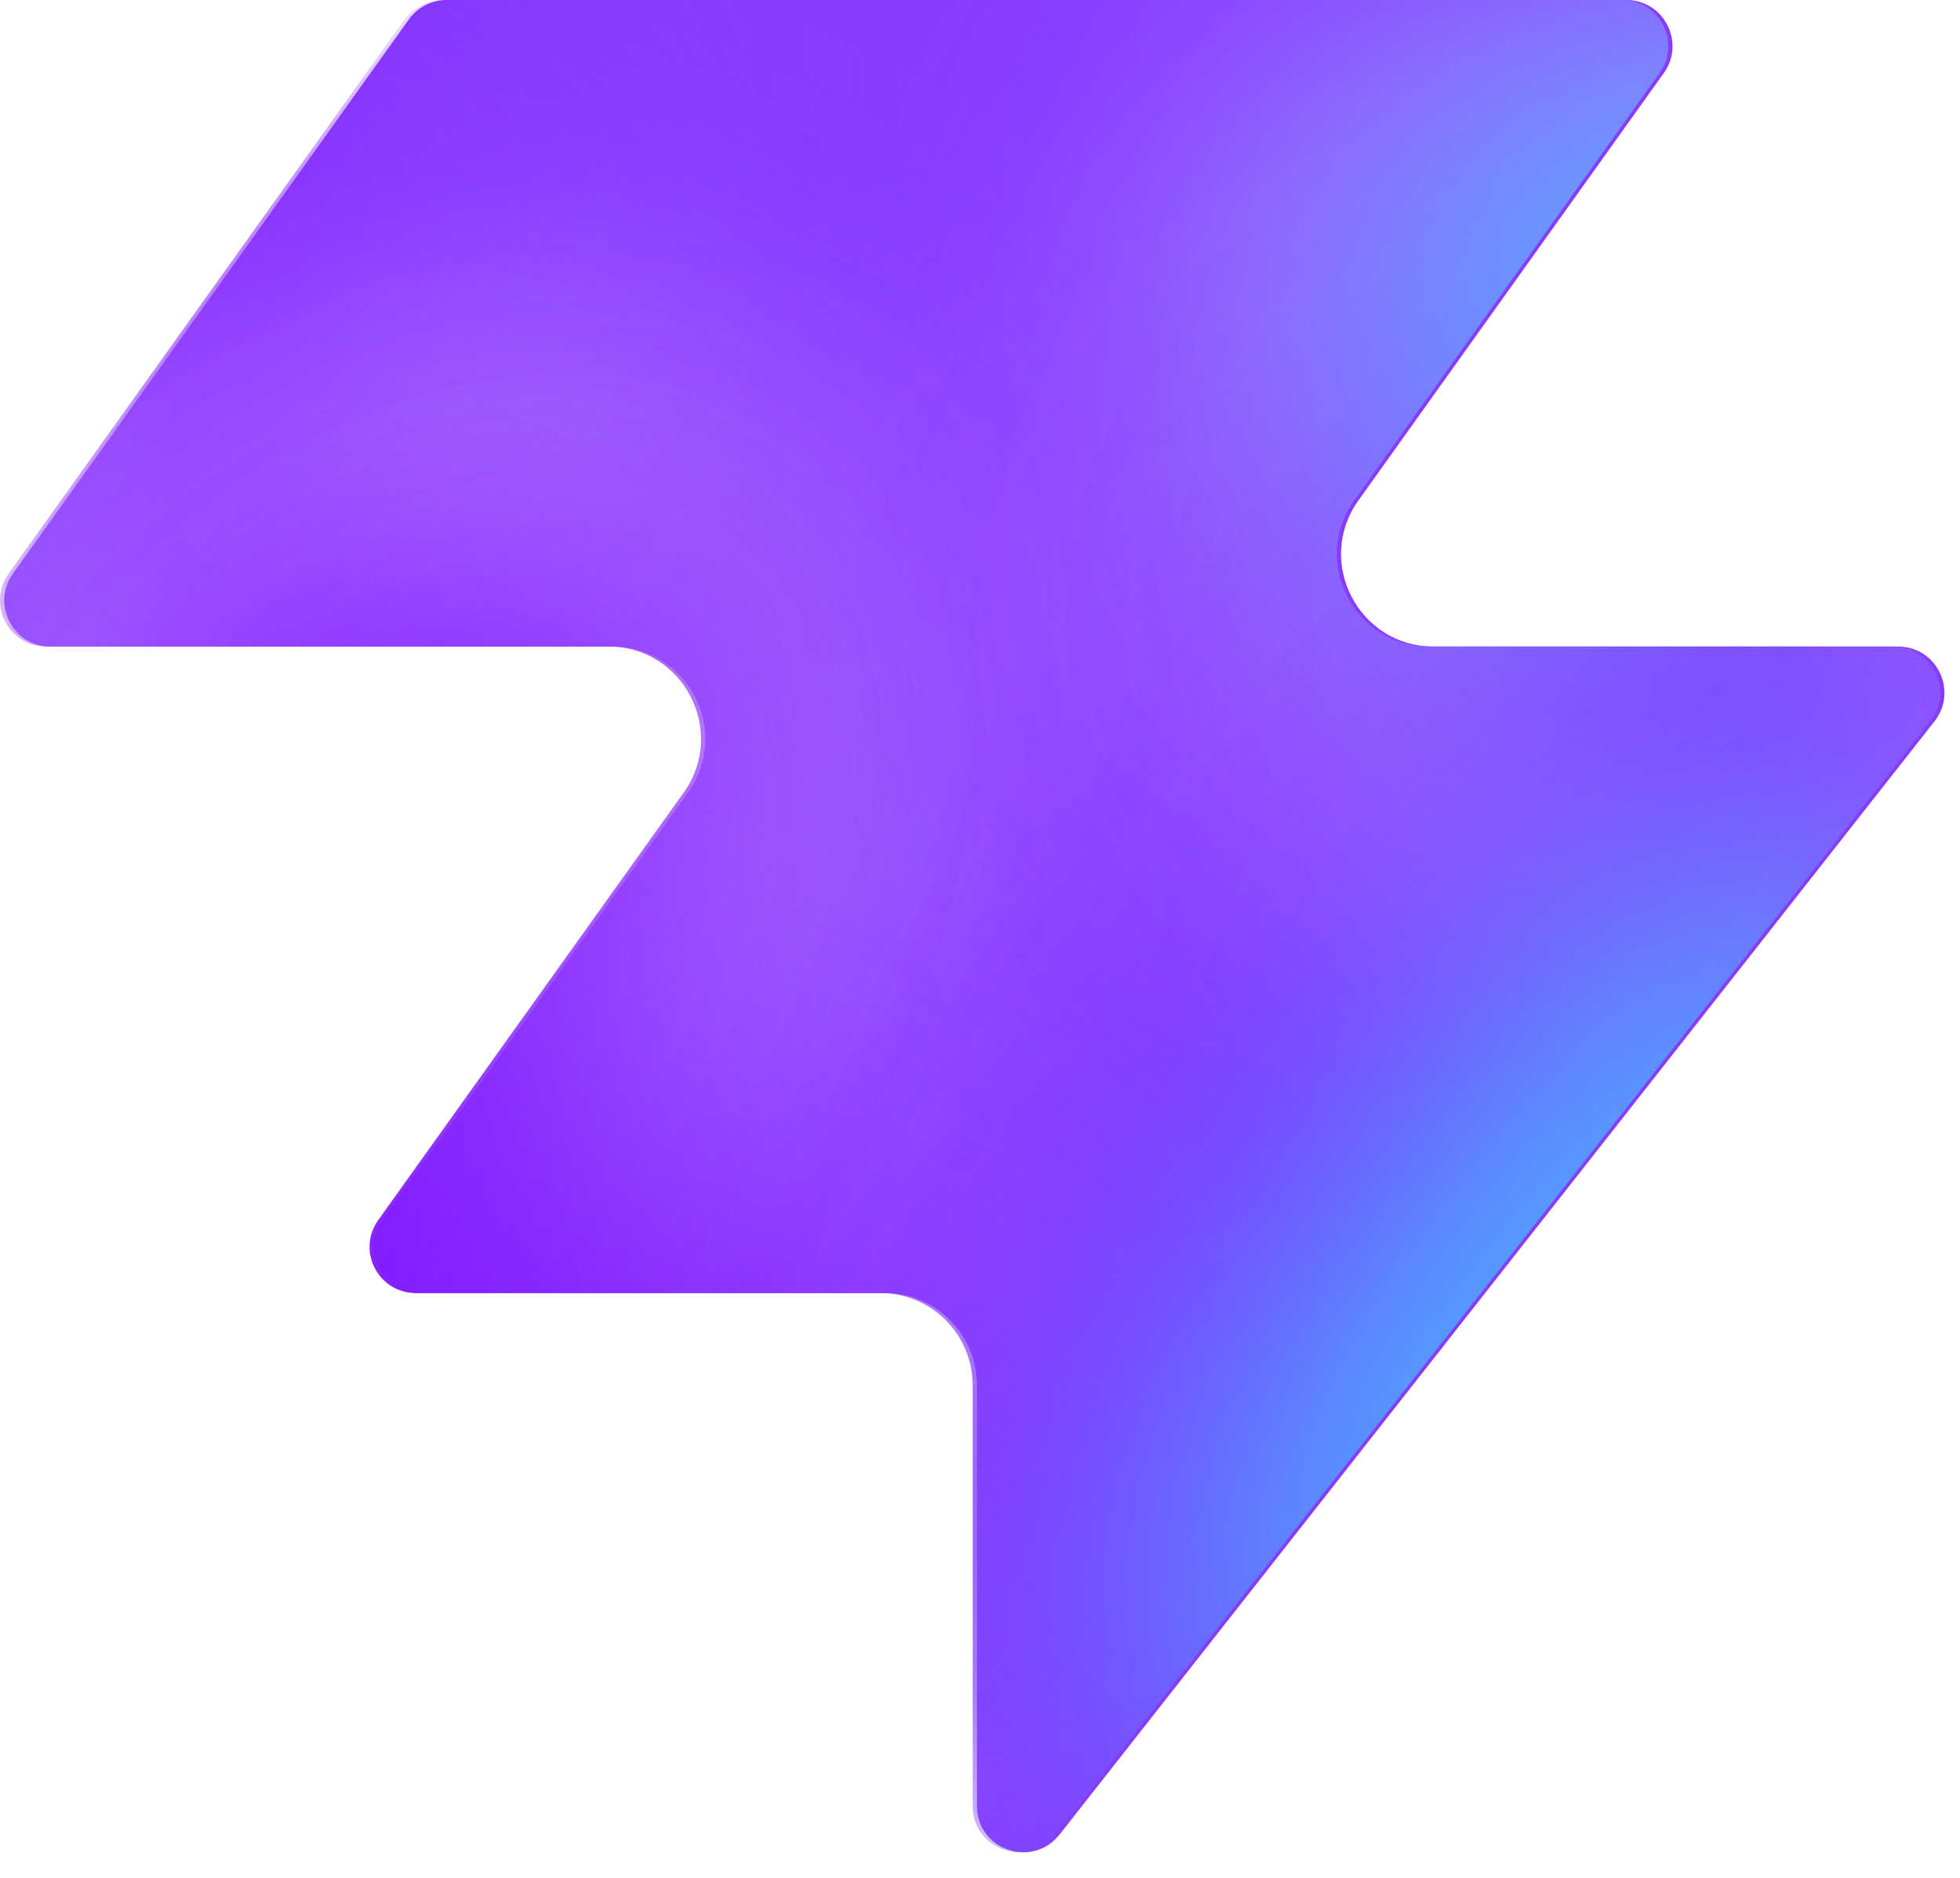
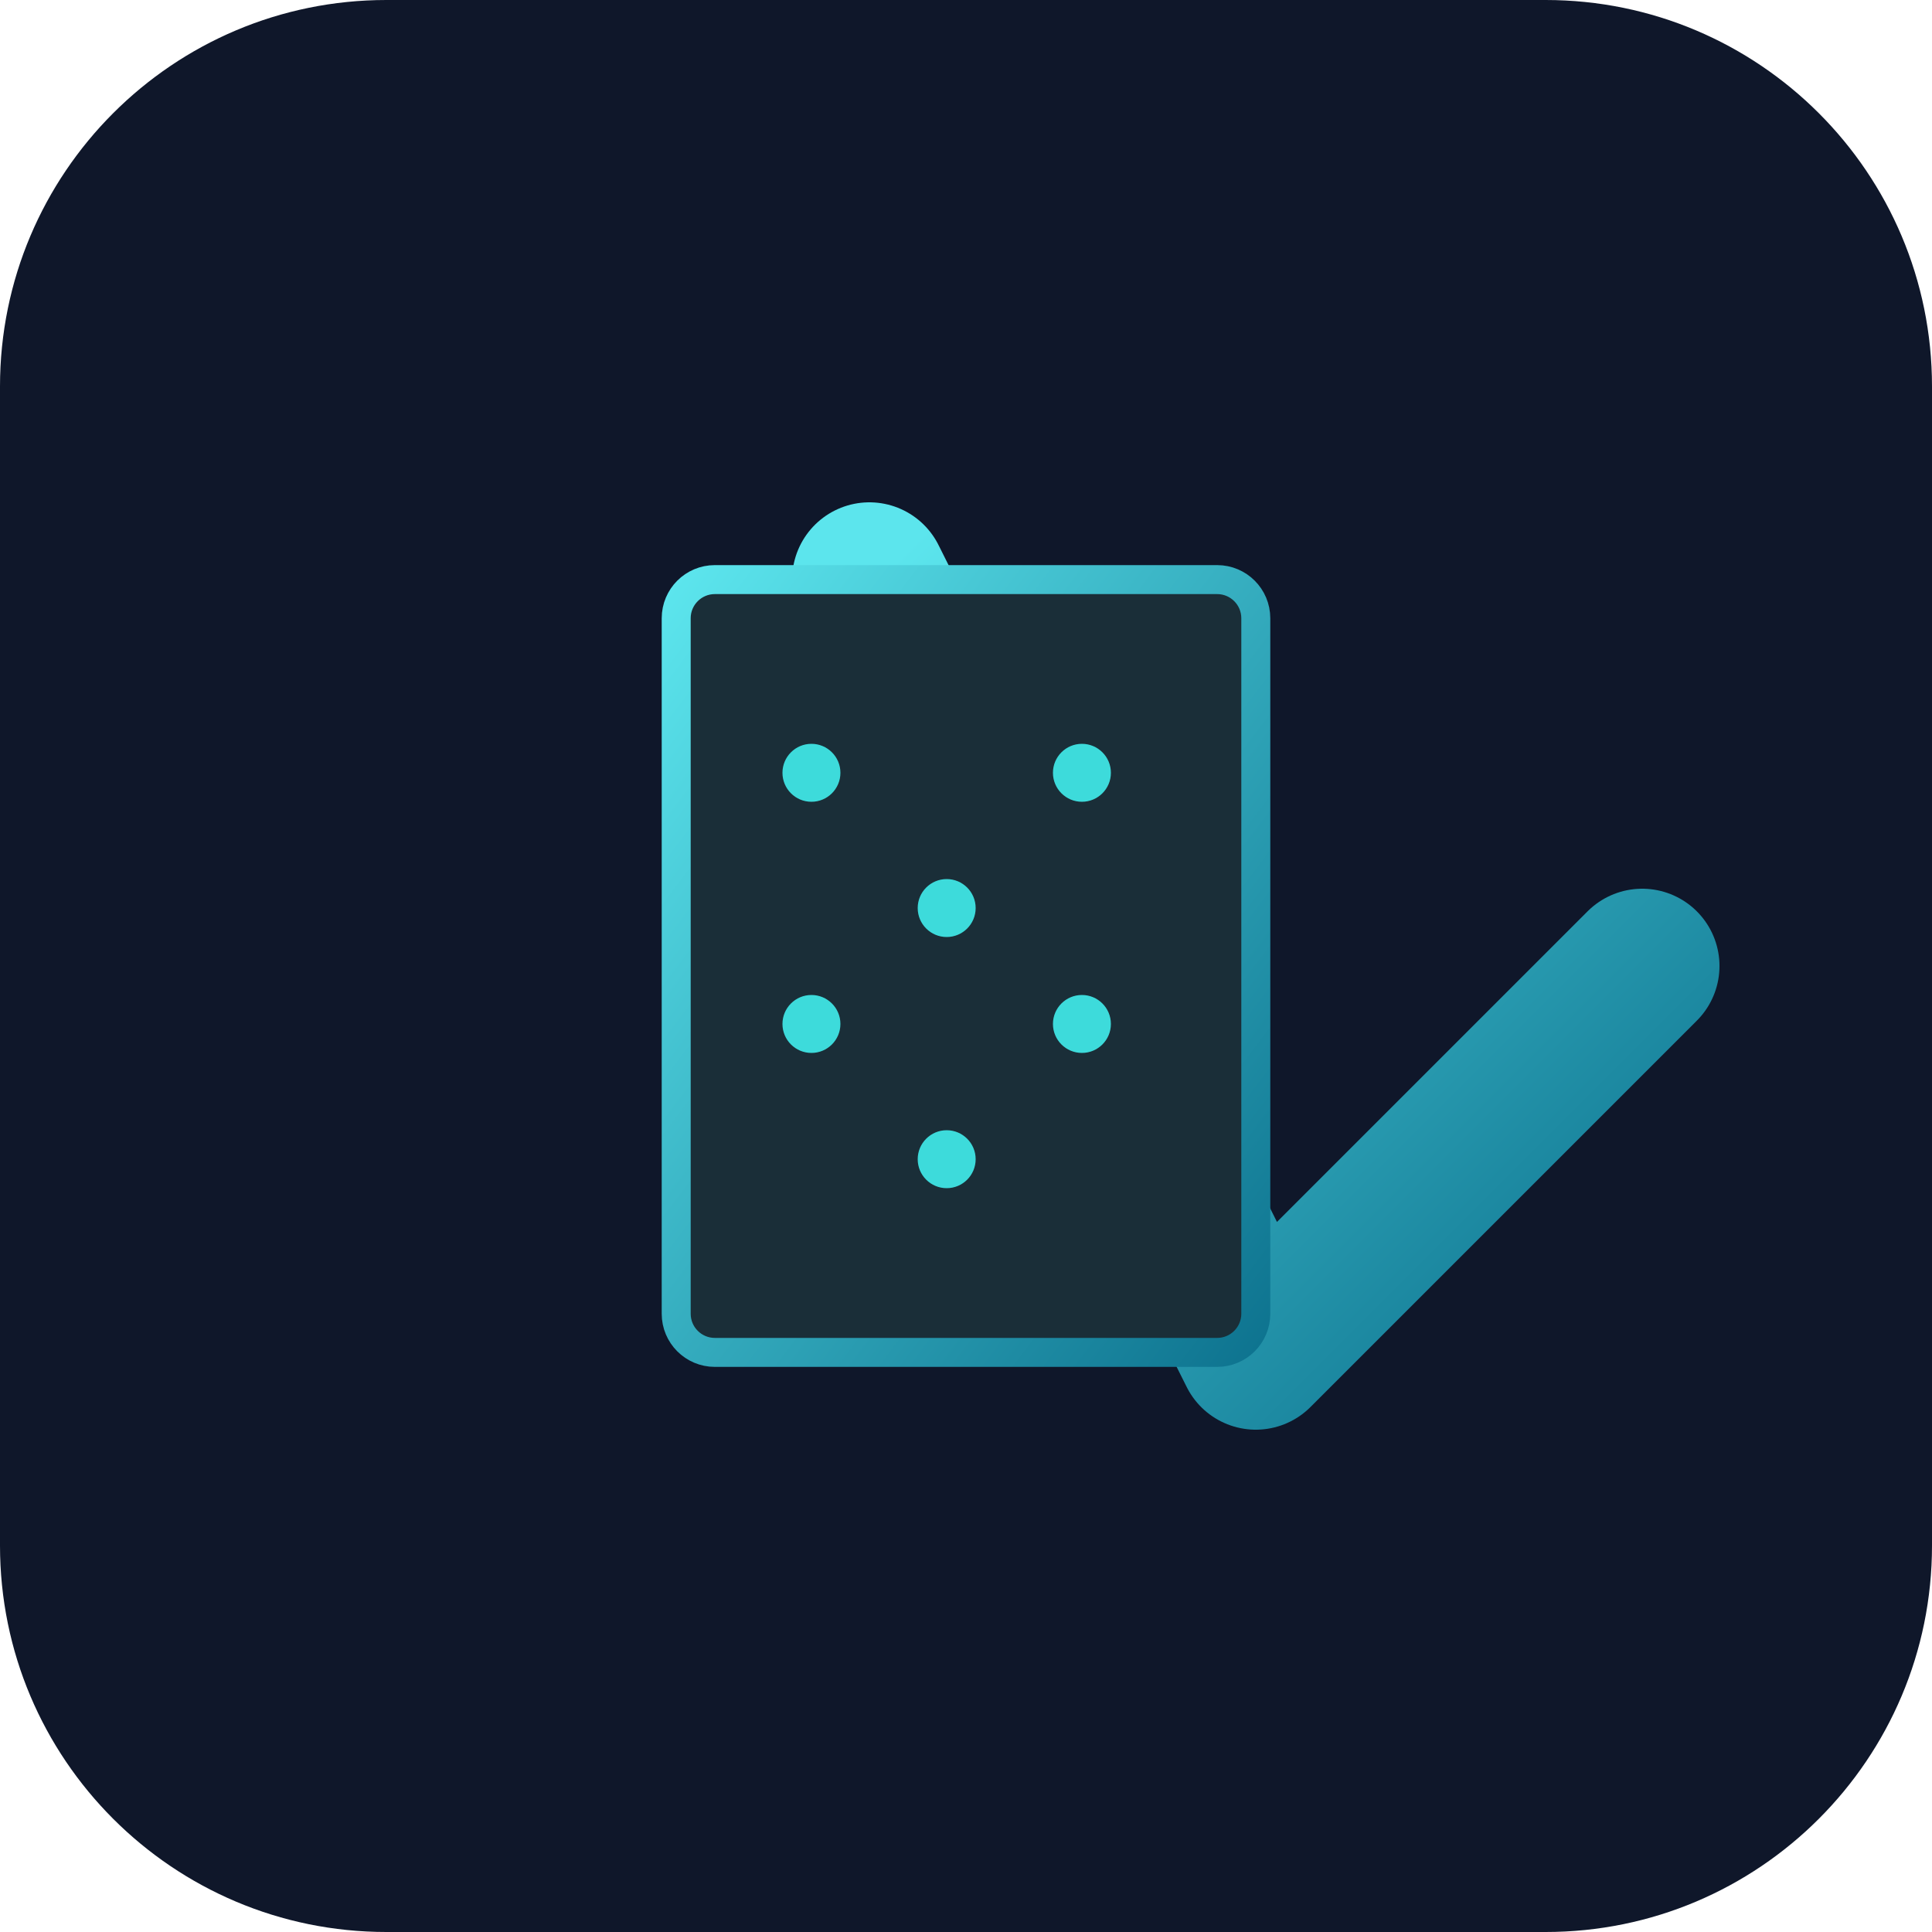
- <svg xmlns="http://www.w3.org/2000/svg" width="48" height="46" fill="none" viewBox="0 0 48 46">
-   <path fill="#863bff" d="M25.946 44.938c-.664.845-2.021.375-2.021-.698V33.937a2.26 2.26 0 0 0-2.262-2.262H10.287c-.92 0-1.456-1.04-.92-1.788l7.48-10.471c1.07-1.497 0-3.578-1.842-3.578H1.237c-.92 0-1.456-1.04-.92-1.788L10.013.474c.214-.297.556-.474.92-.474h28.894c.92 0 1.456 1.04.92 1.788l-7.48 10.471c-1.07 1.498 0 3.579 1.842 3.579h11.377c.943 0 1.473 1.088.89 1.83L25.947 44.94z" style="fill:#863bff;fill:color(display-p3 .525 .23 1);fill-opacity:1" />
-   <mask id="a" width="48" height="46" x="0" y="0" maskUnits="userSpaceOnUse" style="mask-type:alpha">
-     <path fill="#000" d="M25.842 44.938c-.664.844-2.021.375-2.021-.698V33.937a2.26 2.26 0 0 0-2.262-2.262H10.183c-.92 0-1.456-1.04-.92-1.788l7.48-10.471c1.07-1.498 0-3.579-1.842-3.579H1.133c-.92 0-1.456-1.04-.92-1.787L9.91.473c.214-.297.556-.474.92-.474h28.894c.92 0 1.456 1.04.92 1.788l-7.48 10.471c-1.07 1.498 0 3.578 1.842 3.578h11.377c.943 0 1.473 1.088.89 1.832L25.843 44.94z" style="fill:#000;fill-opacity:1" />
-   </mask>
-   <g mask="url(#a)">
-     <g filter="url(#b)">
-       <ellipse cx="5.508" cy="14.704" fill="#ede6ff" rx="5.508" ry="14.704" style="fill:#ede6ff;fill:color(display-p3 .927 .903 1);fill-opacity:1" transform="matrix(.00324 1 1 -.00324 -4.47 31.516)" />
-     </g>
-     <g filter="url(#c)">
-       <ellipse cx="10.399" cy="29.851" fill="#ede6ff" rx="10.399" ry="29.851" style="fill:#ede6ff;fill:color(display-p3 .927 .903 1);fill-opacity:1" transform="matrix(.00324 1 1 -.00324 -39.328 7.883)" />
-     </g>
-     <g filter="url(#d)">
-       <ellipse cx="5.508" cy="30.487" fill="#7e14ff" rx="5.508" ry="30.487" style="fill:#7e14ff;fill:color(display-p3 .492 .077 1);fill-opacity:1" transform="rotate(89.814 -25.913 -14.639)scale(1 -1)" />
-     </g>
-     <g filter="url(#e)">
-       <ellipse cx="5.508" cy="30.599" fill="#7e14ff" rx="5.508" ry="30.599" style="fill:#7e14ff;fill:color(display-p3 .492 .077 1);fill-opacity:1" transform="rotate(89.814 -32.644 -3.334)scale(1 -1)" />
-     </g>
-     <g filter="url(#f)">
-       <ellipse cx="5.508" cy="30.599" fill="#7e14ff" rx="5.508" ry="30.599" style="fill:#7e14ff;fill:color(display-p3 .492 .077 1);fill-opacity:1" transform="matrix(.00324 1 1 -.00324 -34.34 30.47)" />
-     </g>
-     <g filter="url(#g)">
-       <ellipse cx="14.072" cy="22.078" fill="#ede6ff" rx="14.072" ry="22.078" style="fill:#ede6ff;fill:color(display-p3 .927 .903 1);fill-opacity:1" transform="rotate(93.35 24.506 48.493)scale(-1 1)" />
-     </g>
-     <g filter="url(#h)">
-       <ellipse cx="3.47" cy="21.501" fill="#7e14ff" rx="3.47" ry="21.501" style="fill:#7e14ff;fill:color(display-p3 .492 .077 1);fill-opacity:1" transform="rotate(89.009 28.708 47.59)scale(-1 1)" />
-     </g>
-     <g filter="url(#i)">
-       <ellipse cx="3.47" cy="21.501" fill="#7e14ff" rx="3.47" ry="21.501" style="fill:#7e14ff;fill:color(display-p3 .492 .077 1);fill-opacity:1" transform="rotate(89.009 28.708 47.59)scale(-1 1)" />
-     </g>
-     <g filter="url(#j)">
-       <ellipse cx=".387" cy="8.972" fill="#7e14ff" rx="4.407" ry="29.108" style="fill:#7e14ff;fill:color(display-p3 .492 .077 1);fill-opacity:1" transform="rotate(39.51 .387 8.972)" />
-     </g>
-     <g filter="url(#k)">
-       <ellipse cx="47.523" cy="-6.092" fill="#7e14ff" rx="4.407" ry="29.108" style="fill:#7e14ff;fill:color(display-p3 .492 .077 1);fill-opacity:1" transform="rotate(37.892 47.523 -6.092)" />
-     </g>
-     <g filter="url(#l)">
-       <ellipse cx="41.412" cy="6.333" fill="#47bfff" rx="5.971" ry="9.665" style="fill:#47bfff;fill:color(display-p3 .28 .748 1);fill-opacity:1" transform="rotate(37.892 41.412 6.333)" />
-     </g>
-     <g filter="url(#m)">
-       <ellipse cx="-1.879" cy="38.332" fill="#7e14ff" rx="4.407" ry="29.108" style="fill:#7e14ff;fill:color(display-p3 .492 .077 1);fill-opacity:1" transform="rotate(37.892 -1.88 38.332)" />
-     </g>
-     <g filter="url(#n)">
-       <ellipse cx="-1.879" cy="38.332" fill="#7e14ff" rx="4.407" ry="29.108" style="fill:#7e14ff;fill:color(display-p3 .492 .077 1);fill-opacity:1" transform="rotate(37.892 -1.88 38.332)" />
-     </g>
-     <g filter="url(#o)">
-       <ellipse cx="35.651" cy="29.907" fill="#7e14ff" rx="4.407" ry="29.108" style="fill:#7e14ff;fill:color(display-p3 .492 .077 1);fill-opacity:1" transform="rotate(37.892 35.651 29.907)" />
-     </g>
-     <g filter="url(#p)">
-       <ellipse cx="38.418" cy="32.4" fill="#47bfff" rx="5.971" ry="15.297" style="fill:#47bfff;fill:color(display-p3 .28 .748 1);fill-opacity:1" transform="rotate(37.892 38.418 32.4)" />
-     </g>
-   </g>
+ <svg xmlns="http://www.w3.org/2000/svg" viewBox="0 0 100 100">
  <defs>
-     <filter id="b" width="60.045" height="41.654" x="-19.77" y="16.149" color-interpolation-filters="sRGB" filterUnits="userSpaceOnUse">
-       <feFlood flood-opacity="0" result="BackgroundImageFix" />
-       <feBlend in="SourceGraphic" in2="BackgroundImageFix" result="shape" />
-       <feGaussianBlur result="effect1_foregroundBlur_2002_17158" stdDeviation="7.659" />
-     </filter>
-     <filter id="c" width="90.34" height="51.437" x="-54.613" y="-7.533" color-interpolation-filters="sRGB" filterUnits="userSpaceOnUse">
-       <feFlood flood-opacity="0" result="BackgroundImageFix" />
-       <feBlend in="SourceGraphic" in2="BackgroundImageFix" result="shape" />
-       <feGaussianBlur result="effect1_foregroundBlur_2002_17158" stdDeviation="7.659" />
-     </filter>
-     <filter id="d" width="79.355" height="29.4" x="-49.64" y="2.03" color-interpolation-filters="sRGB" filterUnits="userSpaceOnUse">
-       <feFlood flood-opacity="0" result="BackgroundImageFix" />
-       <feBlend in="SourceGraphic" in2="BackgroundImageFix" result="shape" />
-       <feGaussianBlur result="effect1_foregroundBlur_2002_17158" stdDeviation="4.596" />
-     </filter>
-     <filter id="e" width="79.579" height="29.4" x="-45.045" y="20.029" color-interpolation-filters="sRGB" filterUnits="userSpaceOnUse">
-       <feFlood flood-opacity="0" result="BackgroundImageFix" />
-       <feBlend in="SourceGraphic" in2="BackgroundImageFix" result="shape" />
-       <feGaussianBlur result="effect1_foregroundBlur_2002_17158" stdDeviation="4.596" />
-     </filter>
-     <filter id="f" width="79.579" height="29.4" x="-43.513" y="21.178" color-interpolation-filters="sRGB" filterUnits="userSpaceOnUse">
-       <feFlood flood-opacity="0" result="BackgroundImageFix" />
-       <feBlend in="SourceGraphic" in2="BackgroundImageFix" result="shape" />
-       <feGaussianBlur result="effect1_foregroundBlur_2002_17158" stdDeviation="4.596" />
-     </filter>
-     <filter id="g" width="74.749" height="58.852" x="15.756" y="-17.901" color-interpolation-filters="sRGB" filterUnits="userSpaceOnUse">
-       <feFlood flood-opacity="0" result="BackgroundImageFix" />
-       <feBlend in="SourceGraphic" in2="BackgroundImageFix" result="shape" />
-       <feGaussianBlur result="effect1_foregroundBlur_2002_17158" stdDeviation="7.659" />
-     </filter>
-     <filter id="h" width="61.377" height="25.362" x="23.548" y="2.284" color-interpolation-filters="sRGB" filterUnits="userSpaceOnUse">
-       <feFlood flood-opacity="0" result="BackgroundImageFix" />
-       <feBlend in="SourceGraphic" in2="BackgroundImageFix" result="shape" />
-       <feGaussianBlur result="effect1_foregroundBlur_2002_17158" stdDeviation="4.596" />
-     </filter>
-     <filter id="i" width="61.377" height="25.362" x="23.548" y="2.284" color-interpolation-filters="sRGB" filterUnits="userSpaceOnUse">
-       <feFlood flood-opacity="0" result="BackgroundImageFix" />
-       <feBlend in="SourceGraphic" in2="BackgroundImageFix" result="shape" />
-       <feGaussianBlur result="effect1_foregroundBlur_2002_17158" stdDeviation="4.596" />
-     </filter>
-     <filter id="j" width="56.045" height="63.649" x="-27.636" y="-22.853" color-interpolation-filters="sRGB" filterUnits="userSpaceOnUse">
-       <feFlood flood-opacity="0" result="BackgroundImageFix" />
-       <feBlend in="SourceGraphic" in2="BackgroundImageFix" result="shape" />
-       <feGaussianBlur result="effect1_foregroundBlur_2002_17158" stdDeviation="4.596" />
-     </filter>
-     <filter id="k" width="54.814" height="64.646" x="20.116" y="-38.415" color-interpolation-filters="sRGB" filterUnits="userSpaceOnUse">
-       <feFlood flood-opacity="0" result="BackgroundImageFix" />
-       <feBlend in="SourceGraphic" in2="BackgroundImageFix" result="shape" />
-       <feGaussianBlur result="effect1_foregroundBlur_2002_17158" stdDeviation="4.596" />
-     </filter>
-     <filter id="l" width="33.541" height="35.313" x="24.641" y="-11.323" color-interpolation-filters="sRGB" filterUnits="userSpaceOnUse">
-       <feFlood flood-opacity="0" result="BackgroundImageFix" />
-       <feBlend in="SourceGraphic" in2="BackgroundImageFix" result="shape" />
-       <feGaussianBlur result="effect1_foregroundBlur_2002_17158" stdDeviation="4.596" />
-     </filter>
-     <filter id="m" width="54.814" height="64.646" x="-29.286" y="6.009" color-interpolation-filters="sRGB" filterUnits="userSpaceOnUse">
-       <feFlood flood-opacity="0" result="BackgroundImageFix" />
-       <feBlend in="SourceGraphic" in2="BackgroundImageFix" result="shape" />
-       <feGaussianBlur result="effect1_foregroundBlur_2002_17158" stdDeviation="4.596" />
-     </filter>
-     <filter id="n" width="54.814" height="64.646" x="-29.286" y="6.009" color-interpolation-filters="sRGB" filterUnits="userSpaceOnUse">
-       <feFlood flood-opacity="0" result="BackgroundImageFix" />
-       <feBlend in="SourceGraphic" in2="BackgroundImageFix" result="shape" />
-       <feGaussianBlur result="effect1_foregroundBlur_2002_17158" stdDeviation="4.596" />
-     </filter>
-     <filter id="o" width="54.814" height="64.646" x="8.244" y="-2.416" color-interpolation-filters="sRGB" filterUnits="userSpaceOnUse">
-       <feFlood flood-opacity="0" result="BackgroundImageFix" />
-       <feBlend in="SourceGraphic" in2="BackgroundImageFix" result="shape" />
-       <feGaussianBlur result="effect1_foregroundBlur_2002_17158" stdDeviation="4.596" />
-     </filter>
-     <filter id="p" width="39.409" height="43.623" x="18.713" y="10.588" color-interpolation-filters="sRGB" filterUnits="userSpaceOnUse">
-       <feFlood flood-opacity="0" result="BackgroundImageFix" />
-       <feBlend in="SourceGraphic" in2="BackgroundImageFix" result="shape" />
-       <feGaussianBlur result="effect1_foregroundBlur_2002_17158" stdDeviation="4.596" />
-     </filter>
+     <linearGradient id="cyanGradient" x1="0%" y1="0%" x2="100%" y2="100%">
+       <stop offset="0%" style="stop-color:#5ce5ed" />
+       <stop offset="100%" style="stop-color:#0e7490" />
+     </linearGradient>
  </defs>
+   <rect width="100" height="100" rx="20" fill="#0f172a" />
+   <path d="M45,30 L65,70 L85,50" stroke="url(#cyanGradient)" stroke-width="8" stroke-linecap="round" stroke-linejoin="round" fill="none" />
+   <rect x="35" y="30" width="30" height="40" rx="2" fill="#1a2e38" stroke="url(#cyanGradient)" stroke-width="1.5" />
+   <circle cx="42" cy="40" r="1.5" fill="#3ddbdb" />
+   <circle cx="49" cy="47" r="1.5" fill="#3ddbdb" />
+   <circle cx="56" cy="40" r="1.5" fill="#3ddbdb" />
+   <circle cx="42" cy="53" r="1.5" fill="#3ddbdb" />
+   <circle cx="49" cy="60" r="1.5" fill="#3ddbdb" />
+   <circle cx="56" cy="53" r="1.5" fill="#3ddbdb" />
</svg>
